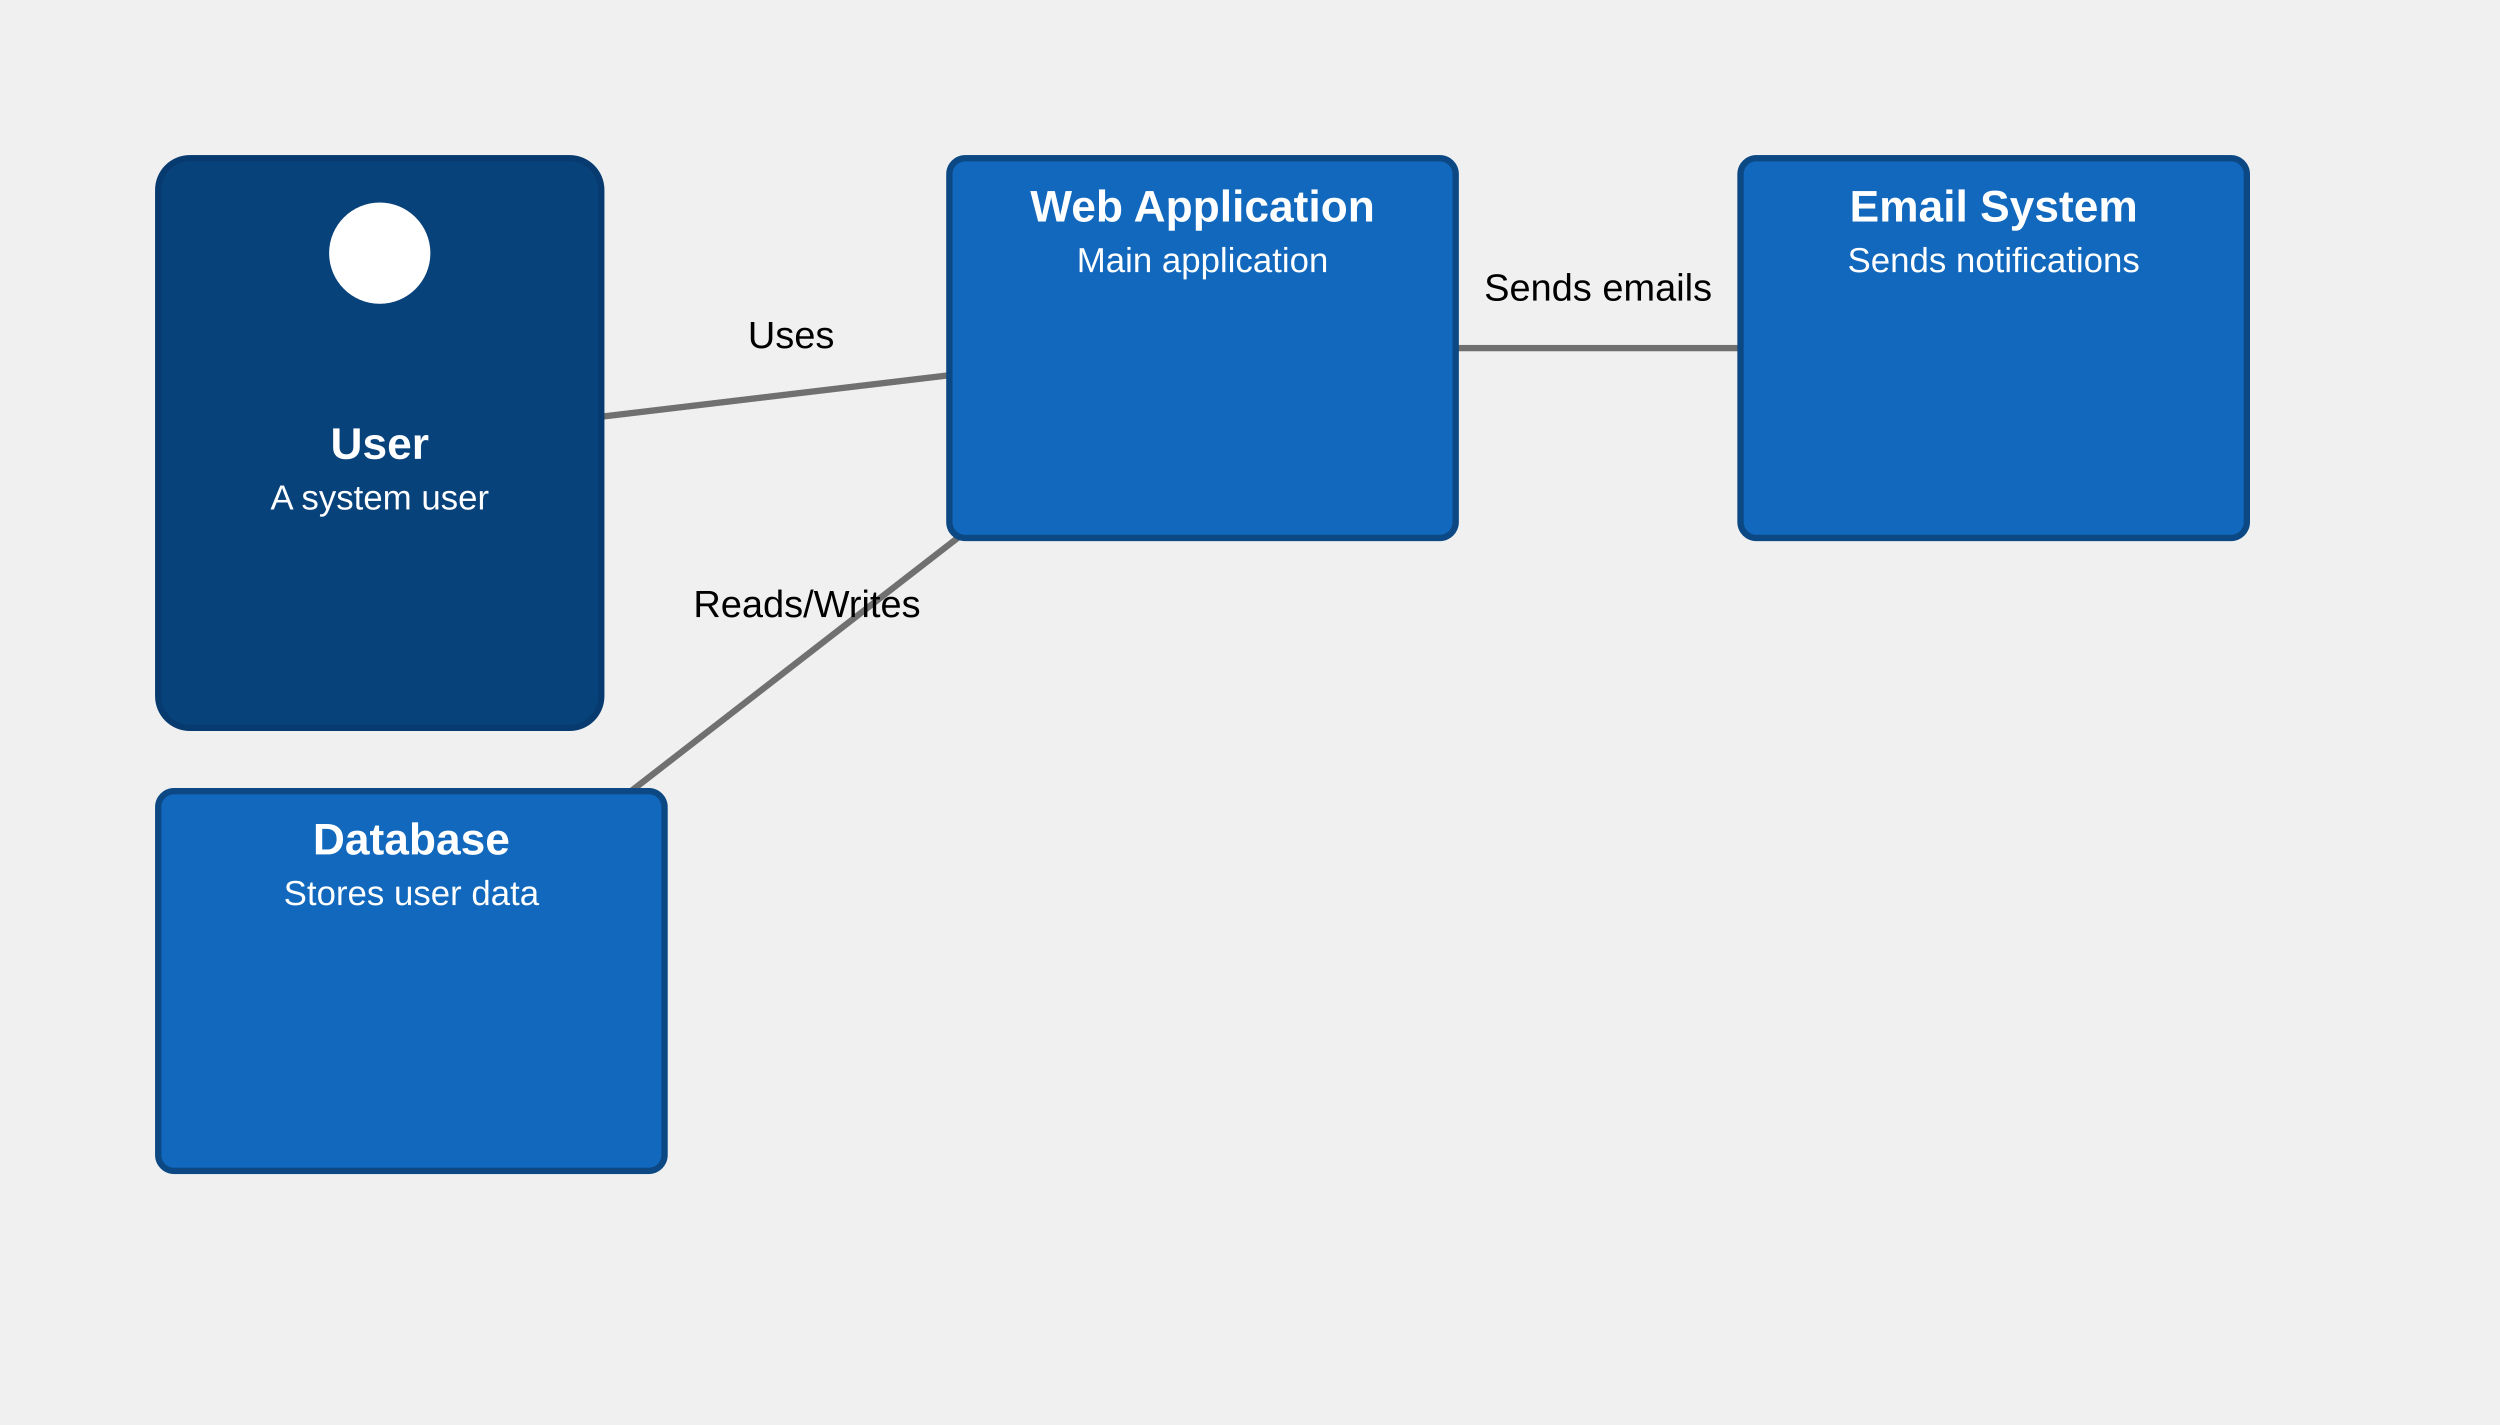
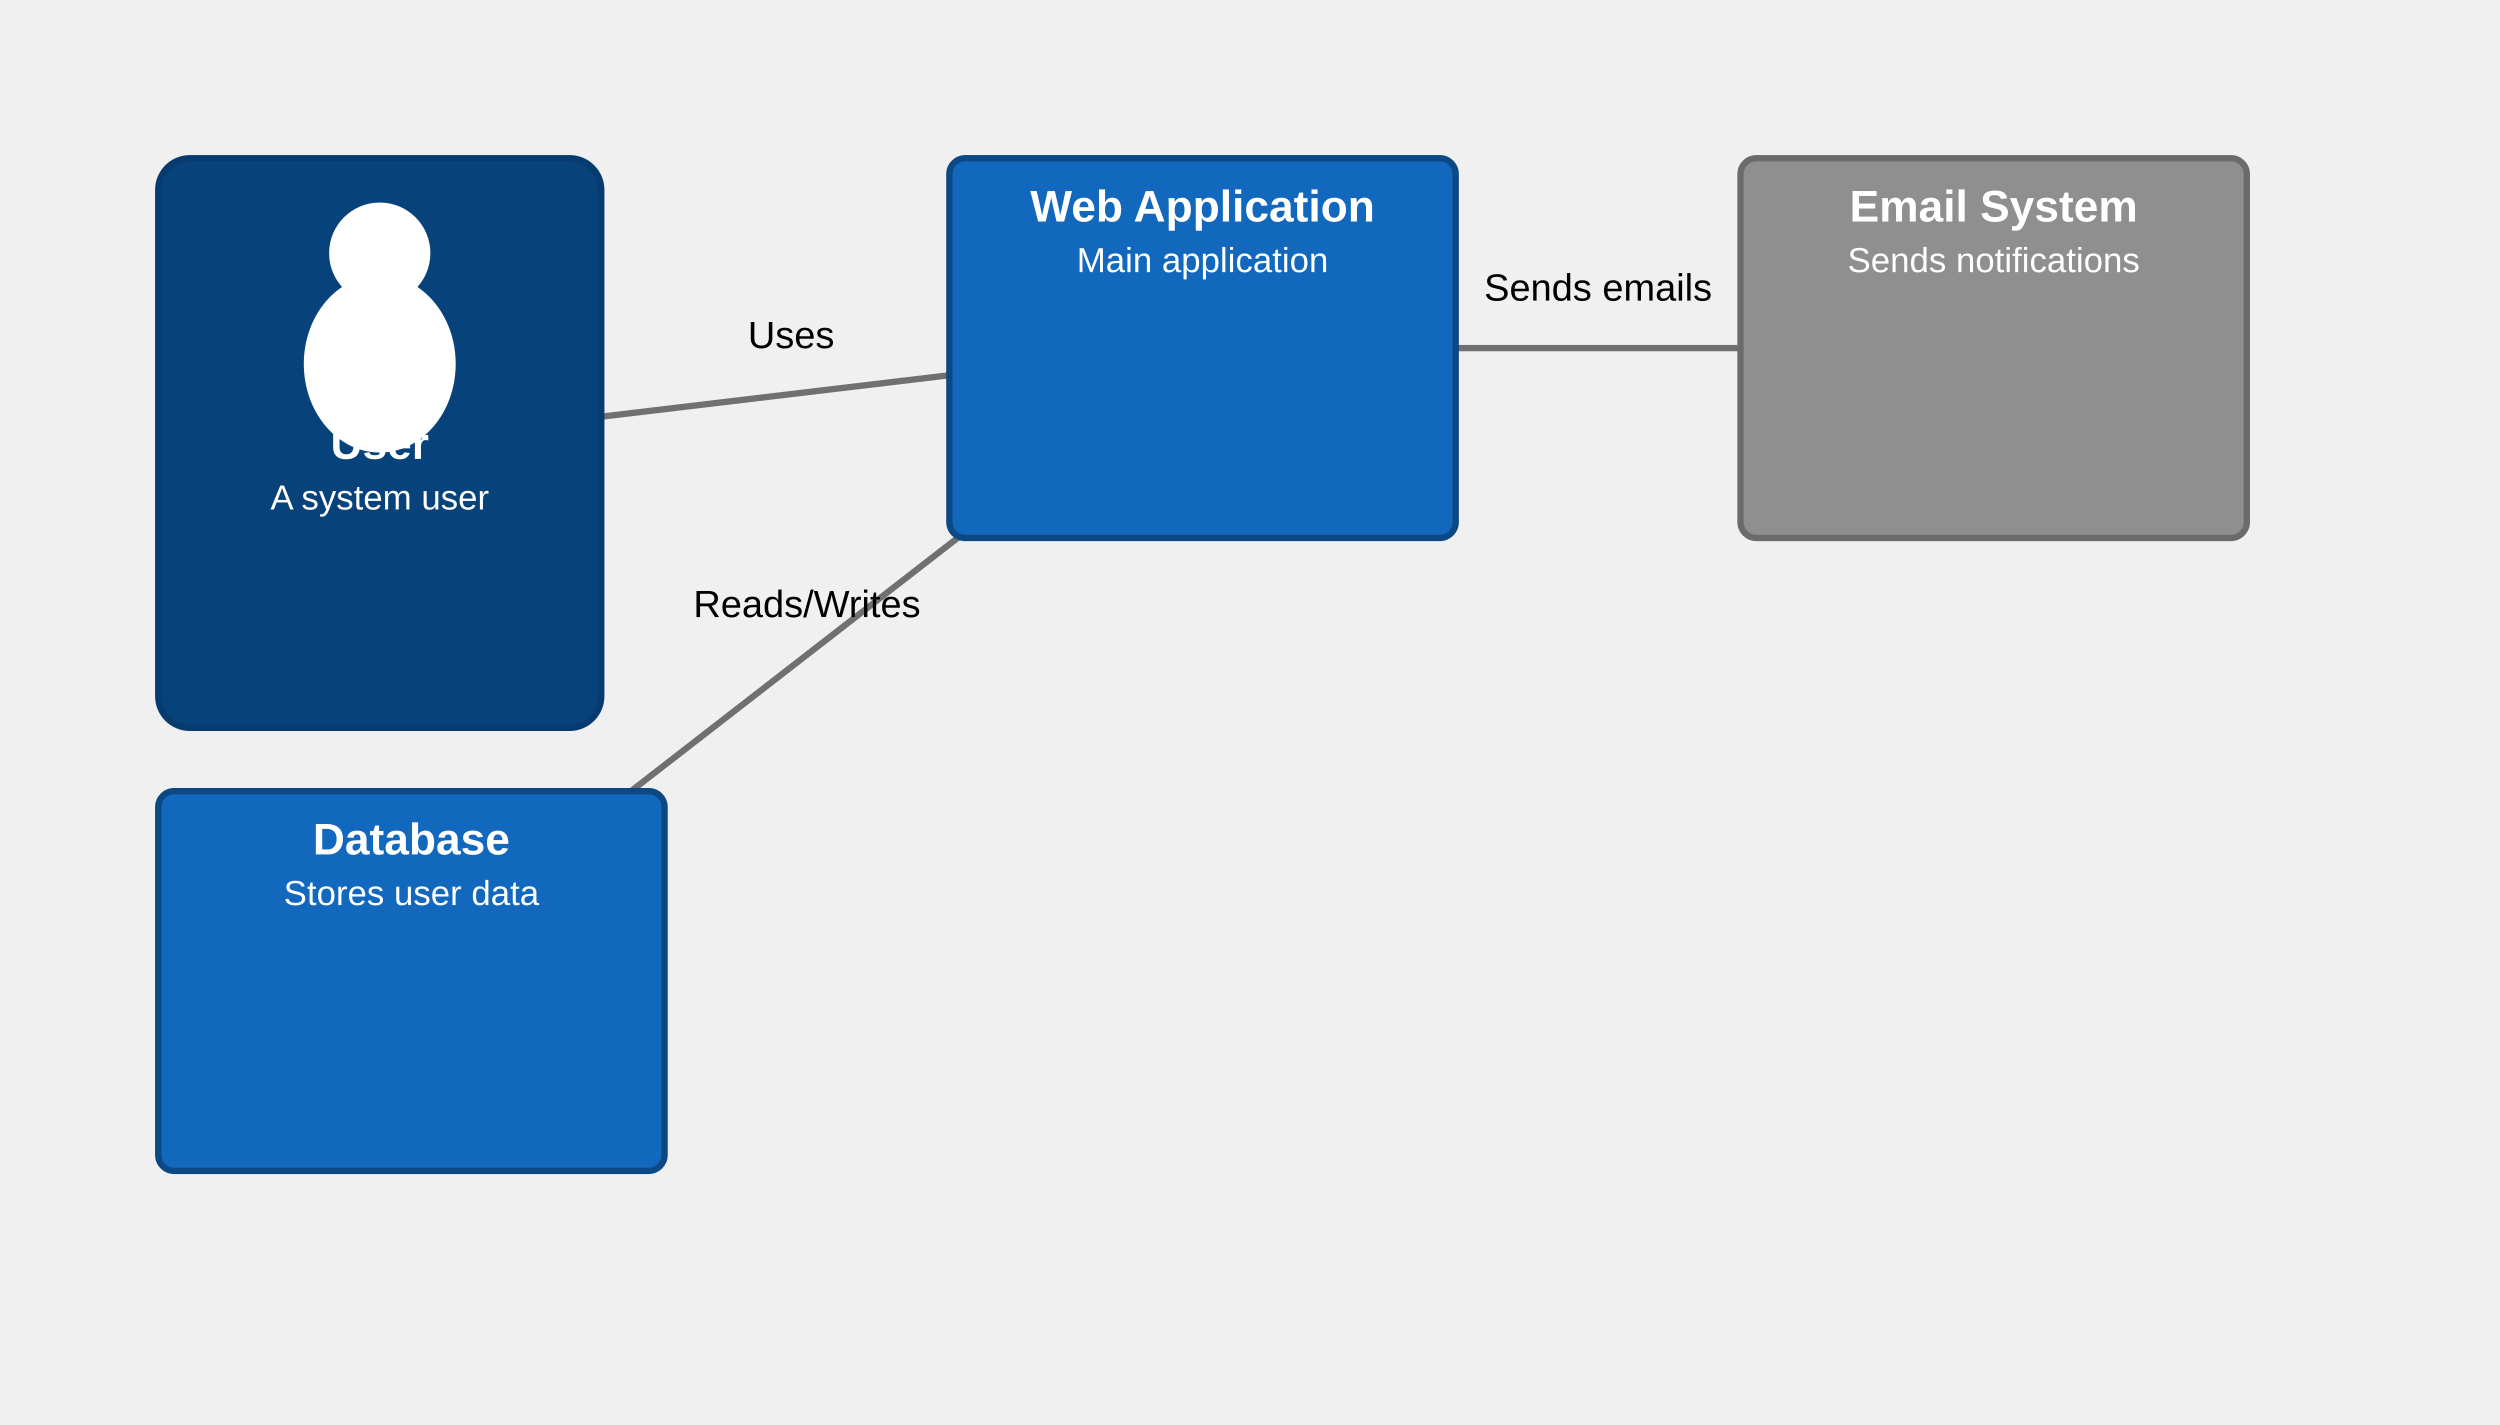
<svg xmlns="http://www.w3.org/2000/svg" width="790.0" height="450.0" viewBox="0 0 790 450" version="1.2">
  <g id="rel_0">
    <line stroke="#707070" stroke-width="2" x1="120.0" y1="140.0" x2="372.0" y2="110.0" />
    <polygon fill="#707070" stroke="#707070" points="380,110 372,106 372,114" />
    <text fill="#000000" x="250.0" y="110.0" text-anchor="middle" font-family="Arial, sans-serif" font-size="12">Uses</text>
  </g>
  <g id="rel_1">
    <line stroke="#707070" stroke-width="2" x1="380.0" y1="110.0" x2="622.0" y2="110.0" />
    <polygon fill="#707070" stroke="#707070" points="630,110 622,106 622,114" />
    <text fill="#000000" x="505.0" y="95.0" text-anchor="middle" font-family="Arial, sans-serif" font-size="12">Sends emails</text>
  </g>
  <g id="rel_2">
    <line stroke="#707070" stroke-width="2" x1="380.0" y1="110.0" x2="122.0" y2="310.0" />
    <polygon fill="#707070" stroke="#707070" points="130,310 138,306 138,314" />
    <text fill="#000000" x="255.0" y="195.0" text-anchor="middle" font-family="Arial, sans-serif" font-size="12">Reads/Writes</text>
  </g>
  <g id="element-user">
    <rect fill="#08427B" stroke="#073B6F" stroke-width="2" x="50.0" y="50.0" width="140.0" height="180.0" rx="10.0" ry="10.0" />
    <circle fill="#FFFFFF" cx="120.0" cy="80.0" r="16.0" />
-     <ellipse fill="#FFFFFF" />
+     <ellipse fill="#FFFFFF" cx="120.0" cy="115.0" rx="24.0" ry="28.0" />
    <text fill="#FFFFFF" x="120.0" y="145.0" text-anchor="middle" font-family="Arial, sans-serif" font-size="14" font-weight="bold" font-style="normal">User</text>
    <text fill="#FFFFFF" x="120.0" y="161.0" text-anchor="middle" font-family="Arial, sans-serif" font-size="11" font-weight="normal" font-style="normal">A system user</text>
  </g>
  <g id="element-webapp">
    <rect fill="#1168BD" stroke="#0B4884" stroke-width="2" x="300.0" y="50.0" width="160.0" height="120.0" rx="5.0" ry="5.0" />
    <text fill="#FFFFFF" x="380.0" y="70.0" text-anchor="middle" font-family="Arial, sans-serif" font-size="14" font-weight="bold" font-style="normal">Web Application</text>
    <text fill="#FFFFFF" x="380.0" y="86.0" text-anchor="middle" font-family="Arial, sans-serif" font-size="11" font-weight="normal" font-style="normal">Main application</text>
  </g>
  <g id="element-email">
-     <rect fill="#1168BD" stroke="#0B4884" stroke-width="2" x="550.0" y="50.0" width="160.0" height="120.0" rx="5.0" ry="5.0" />
+     <rect fill="#8F8F8F" stroke="#6B6B6B" stroke-width="2" x="550.0" y="50.0" width="160.0" height="120.0" rx="5.0" ry="5.0" />
    <text fill="#FFFFFF" x="630.0" y="70.0" text-anchor="middle" font-family="Arial, sans-serif" font-size="14" font-weight="bold" font-style="normal">Email System</text>
    <text fill="#FFFFFF" x="630.0" y="86.0" text-anchor="middle" font-family="Arial, sans-serif" font-size="11" font-weight="normal" font-style="normal">Sends notifications</text>
  </g>
  <g id="element-db">
    <rect fill="#1168BD" stroke="#0B4884" stroke-width="2" x="50.0" y="250.0" width="160.0" height="120.0" rx="5.0" ry="5.0" />
    <text fill="#FFFFFF" x="130.0" y="270.0" text-anchor="middle" font-family="Arial, sans-serif" font-size="14" font-weight="bold" font-style="normal">Database</text>
    <text fill="#FFFFFF" x="130.0" y="286.0" text-anchor="middle" font-family="Arial, sans-serif" font-size="11" font-weight="normal" font-style="normal">Stores user data</text>
  </g>
</svg>
